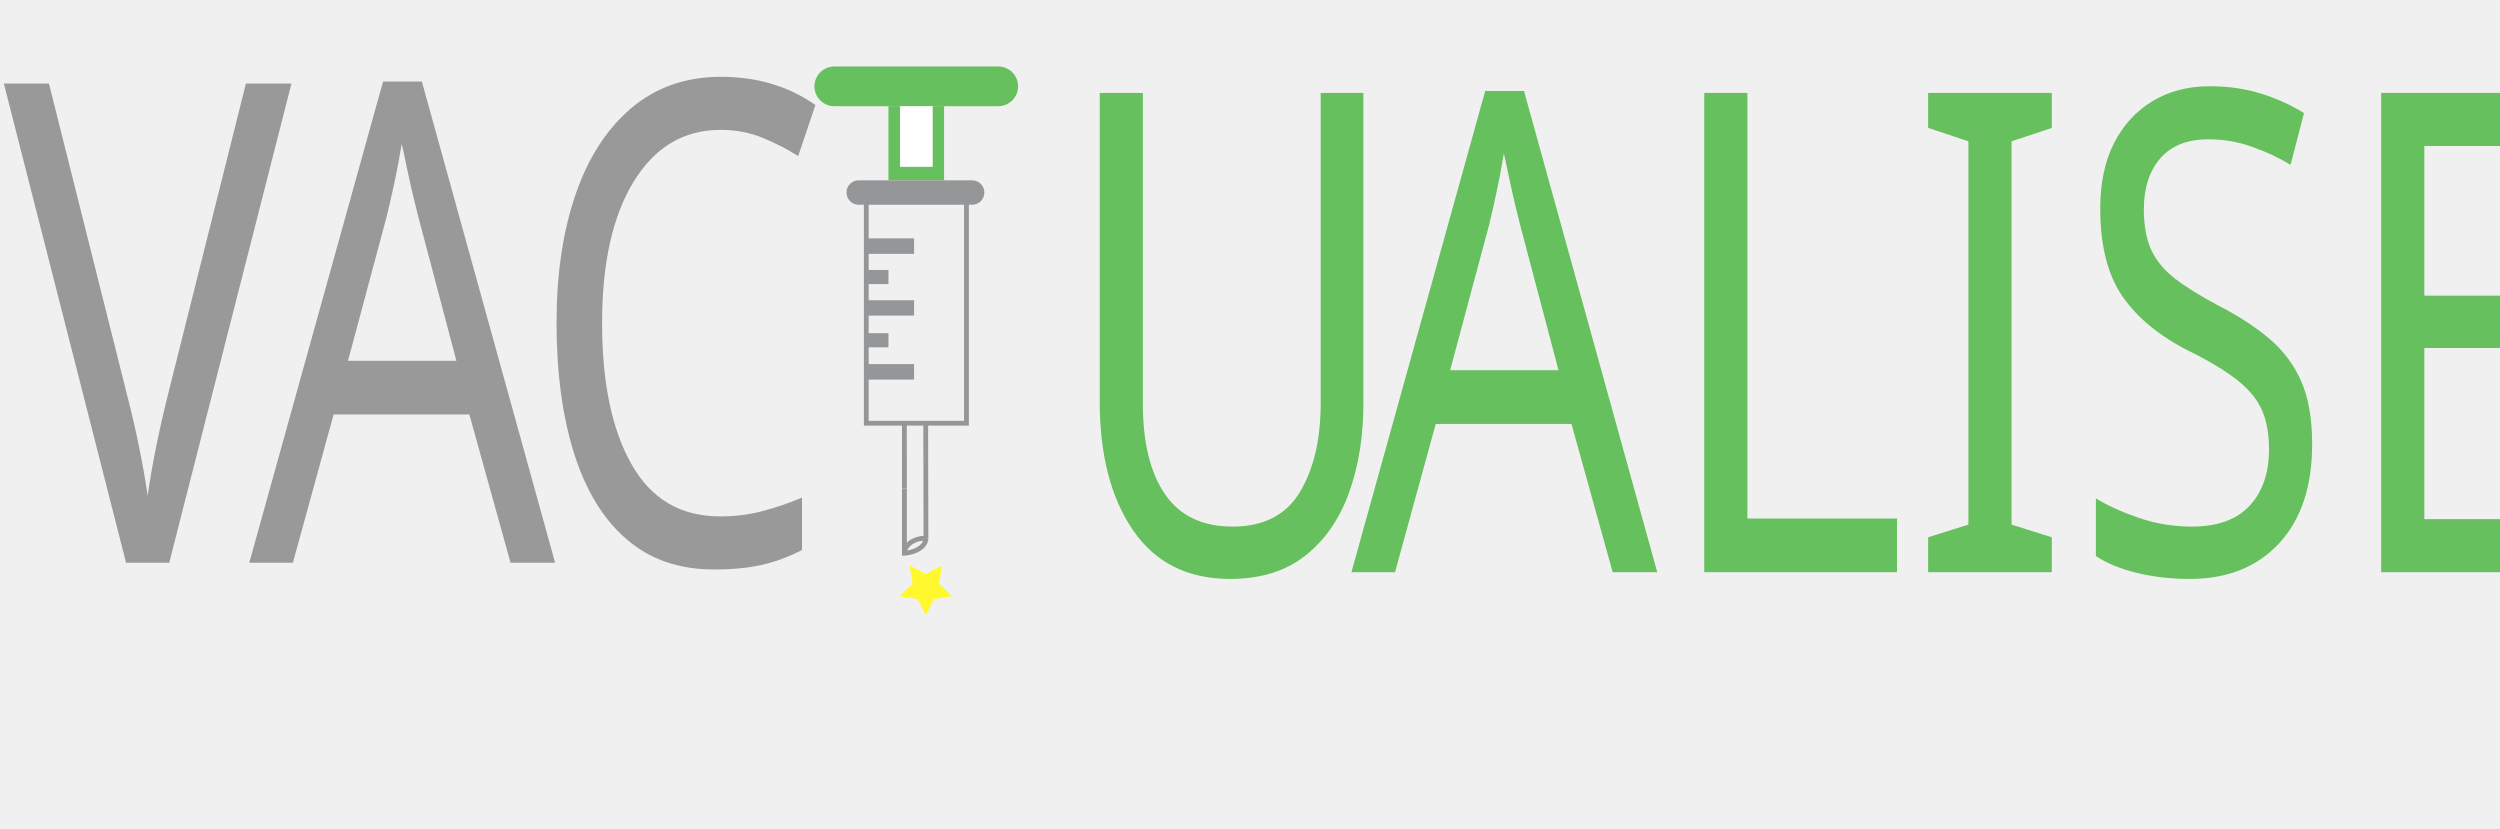
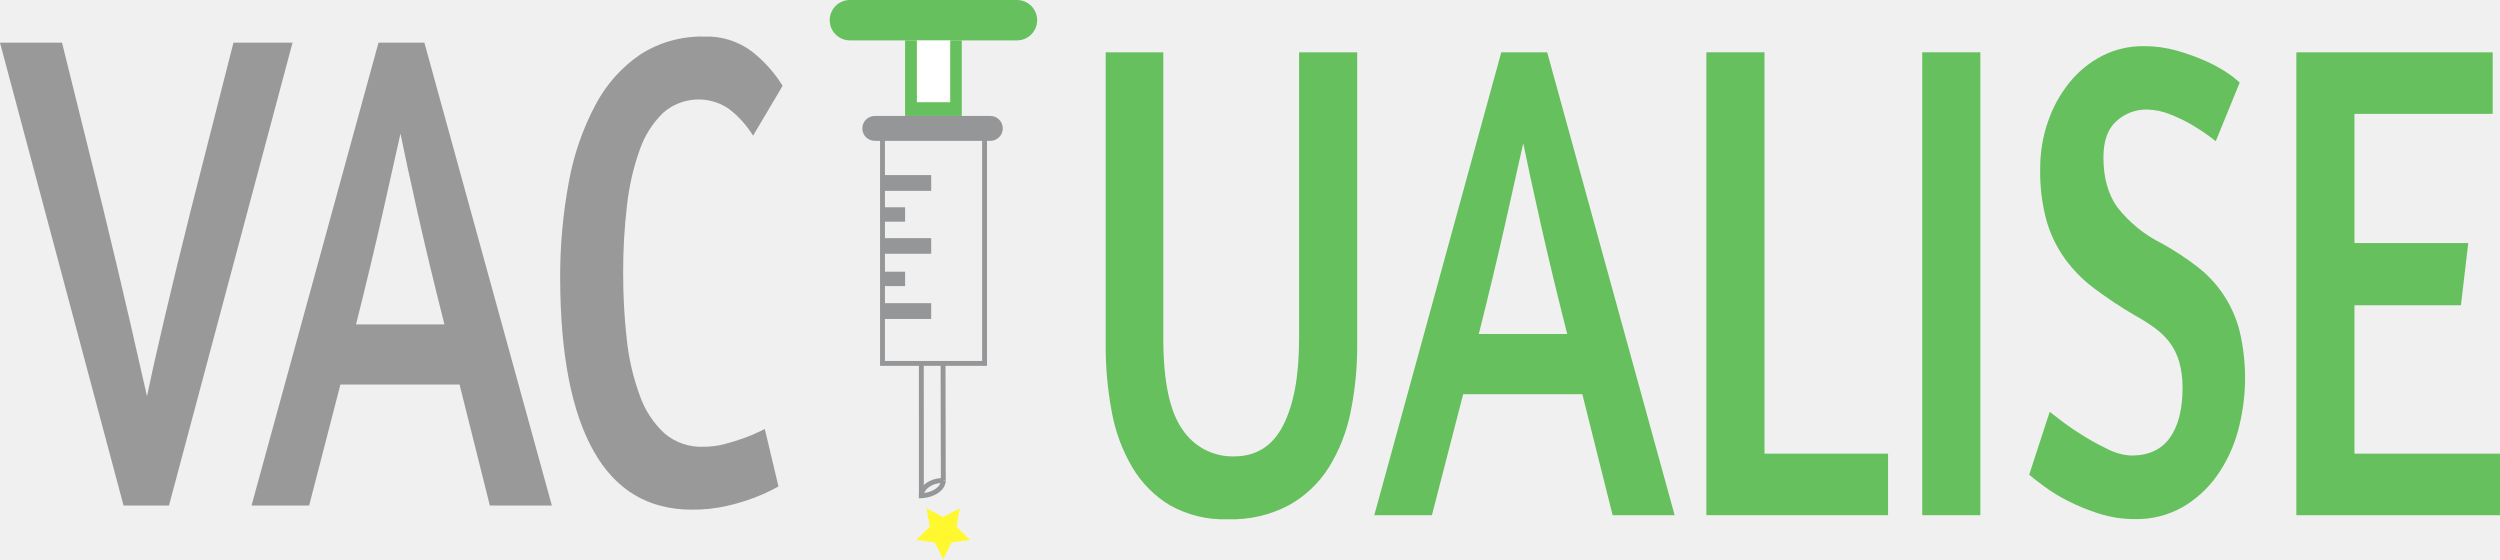
- <svg xmlns="http://www.w3.org/2000/svg" id="logo" viewBox="0 0 521.49 172.81">
+ <svg xmlns="http://www.w3.org/2000/svg" id="logo" viewBox="0 0 511.9 114.53">
  <defs>
-     <style>.cls-1{fill:none;stroke:#959698;}.cls-1,.cls-5{stroke-miterlimit:10;}.cls-10,.cls-2{fill:#65c05d;}.cls-3,.cls-5{fill:#fff;}.cls-4{fill:#959698;}.cls-5{stroke:#000;}.cls-6{fill:#fff82e;}.cls-10,.cls-7{font-size:100px;font-family:Amaranth-Regular, Amaranth;}.cls-7{fill:#999;}.cls-8{letter-spacing:-0.07em;}.cls-9{letter-spacing:-0.03em;}.cls-11{letter-spacing:-0.02em;}</style>
+     <style>.cls-1{fill:none;stroke:#959698;}.cls-1,.cls-5{stroke-miterlimit:10;}.cls-2{fill:#65c05d;}.cls-3,.cls-5{fill:#fff;}.cls-4{fill:#959698;}.cls-5{stroke:#000;}.cls-6{fill:#fff82e;}.cls-7{isolation:isolate;}.cls-8{fill:#999;}</style>
  </defs>
-   <rect class="cls-1" x="180.7" y="40.17" width="20.9" height="48.11" />
-   <rect class="cls-2" x="169.89" y="13.87" width="42.48" height="8.28" rx="4.14" ry="4.14" />
-   <rect class="cls-2" x="185.33" y="22.14" width="11.6" height="15.47" />
-   <rect class="cls-3" x="187.74" y="22.14" width="6.82" height="12.66" />
-   <rect class="cls-4" x="176.57" y="37.61" width="28.76" height="5.1" rx="2.55" ry="2.55" />
-   <polygon class="cls-5" points="180.5 49.72 180.5 49.72 180.5 49.72 180.5 49.72 180.5 49.72" />
-   <rect class="cls-4" x="180.5" y="49.72" width="10.17" height="3.23" />
-   <rect class="cls-4" x="180.5" y="56.31" width="4.83" height="2.95" />
-   <rect class="cls-4" x="180.5" y="62.63" width="10.17" height="3.2" />
-   <rect class="cls-4" x="180.5" y="69.5" width="4.83" height="2.95" />
-   <rect class="cls-4" x="180.5" y="75.95" width="10.17" height="3.23" />
-   <line class="cls-1" x1="188.65" y1="88.28" x2="188.66" y2="101.91" />
-   <line class="cls-1" x1="193.1" y1="88.34" x2="193.15" y2="112.25" />
-   <line class="cls-1" x1="188.66" y1="101.91" x2="188.66" y2="115.81" />
-   <path class="cls-1" d="M296.14,262.37c0-1.74,2-3.15,4.49-3.15" transform="translate(-107.48 -146.97)" />
-   <path class="cls-1" d="M300.63,259.22c0,1.74-2.22,3.15-5,3.15" transform="translate(-107.48 -146.97)" />
-   <polygon class="cls-6" points="193.12 128.4 191.43 124.96 187.63 124.41 190.38 121.73 189.73 117.95 193.12 119.74 196.52 117.95 195.87 121.73 198.62 124.41 194.82 124.96 193.12 128.4" />
-   <text class="cls-7" transform="translate(0.8 117.39) scale(1 1.4)">
-     <tspan class="cls-8">V</tspan>
-     <tspan class="cls-9" x="51.2" y="0">A</tspan>
-     <tspan x="109.2" y="0">C</tspan>
-   </text>
-   <text class="cls-10" transform="translate(220.4 119.36) scale(1 1.4)">
-     <tspan class="cls-11">U</tspan>
-     <tspan x="61.5" y="0">ALISE</tspan>
-   </text>
+   <rect class="cls-1" x="180.7" y="26.3" width="20.9" height="48.11" />
+   <path class="cls-2" d="M174,13.87h34.2A4.14,4.14,0,0,1,212.37,18h0a4.14,4.14,0,0,1-4.14,4.14H174A4.14,4.14,0,0,1,169.89,18h0A4.14,4.14,0,0,1,174,13.87Z" transform="translate(0 -13.87)" />
+   <rect class="cls-2" x="185.33" y="8.27" width="11.6" height="15.47" />
+   <rect class="cls-3" x="187.74" y="8.27" width="6.82" height="12.66" />
+   <path class="cls-4" d="M179.12,37.61h23.66a2.55,2.55,0,0,1,2.55,2.55h0a2.55,2.55,0,0,1-2.55,2.55H179.12a2.55,2.55,0,0,1-2.55-2.55h0A2.55,2.55,0,0,1,179.12,37.61Z" transform="translate(0 -13.87)" />
+   <polygon class="cls-5" points="180.5 35.85 180.5 35.85 180.5 35.85 180.5 35.85 180.5 35.85" />
+   <rect class="cls-4" x="180.5" y="35.85" width="10.17" height="3.23" />
+   <rect class="cls-4" x="180.5" y="42.44" width="4.83" height="2.95" />
+   <rect class="cls-4" x="180.5" y="48.76" width="10.17" height="3.2" />
+   <rect class="cls-4" x="180.5" y="55.63" width="4.83" height="2.95" />
+   <rect class="cls-4" x="180.5" y="62.08" width="10.17" height="3.23" />
+   <line class="cls-1" x1="188.65" y1="74.41" x2="188.66" y2="88.04" />
+   <line class="cls-1" x1="193.1" y1="74.47" x2="193.15" y2="98.38" />
+   <line class="cls-1" x1="188.66" y1="88.04" x2="188.66" y2="101.94" />
+   <path class="cls-1" d="M188.66,115.4c0-1.74,2-3.15,4.49-3.15" transform="translate(0 -13.87)" />
+   <path class="cls-1" d="M193.15,112.25c0,1.74-2.22,3.15-5,3.15" transform="translate(0 -13.87)" />
+   <polygon class="cls-6" points="193.12 114.53 191.43 111.09 187.63 110.54 190.38 107.86 189.73 104.08 193.12 105.87 196.52 104.08 195.87 107.86 198.62 110.54 194.82 111.09 193.12 114.53" />
+   <g class="cls-7">
+     <g class="cls-7">
+       <path class="cls-8" d="M34.6,117.39H25.3L0,22.61H12.7l8.4,33.88q3.2,13.16,5.5,23.17T30.1,95q1.09-5.33,3.35-15T39.1,56.77l8.7-34.16H59.9Z" transform="translate(0 -13.87)" />
+     </g>
+     <g class="cls-7">
+       <path class="cls-8" d="M77.5,22.61h9.4L113,117.39H100.3L94.1,92.61H69.7l-6.4,24.78H51.5ZM91,80.29q-3.19-12.6-5.5-22.89T82,41.23q-1.4,6.3-3.7,16.52T72.9,80.29Z" transform="translate(0 -13.87)" />
+     </g>
+     <g class="cls-7">
+       <path class="cls-8" d="M154.2,41.65a20.5,20.5,0,0,0-5-5.53,11,11,0,0,0-13.4.84A19.21,19.21,0,0,0,131,44.52a49.91,49.91,0,0,0-2.6,11.27,113.26,113.26,0,0,0-.8,13.86,120,120,0,0,0,.75,13.86A48.06,48.06,0,0,0,131,94.85a19.05,19.05,0,0,0,5,7.7,11.51,11.51,0,0,0,8,2.8,17.17,17.17,0,0,0,4.4-.56c1.4-.37,2.68-.77,3.85-1.19a30.77,30.77,0,0,0,2.9-1.19l1.45-.7,2.8,11.76-1.3.7a33.8,33.8,0,0,1-3.65,1.61,42.33,42.33,0,0,1-5.6,1.68,31.22,31.22,0,0,1-7.15.77q-13.4,0-20.15-12T114.7,71.19A105.26,105.26,0,0,1,116.5,51,53.84,53.84,0,0,1,122,35.21,28.34,28.34,0,0,1,131.15,25a23.23,23.23,0,0,1,13-3.64,15.3,15.3,0,0,1,9.85,3.08,27,27,0,0,1,6.25,7Z" transform="translate(0 -13.87)" />
+     </g>
+   </g>
+   <g class="cls-7">
+     <g class="cls-7">
+       <path class="cls-2" d="M238.2,24.58V83.24q0,13,3.9,18.55a12.29,12.29,0,0,0,10.6,5.53q6.8,0,10.05-6.37T266,83.24V24.58h11.9V84.5a66.79,66.79,0,0,1-1.35,13.72,34.08,34.08,0,0,1-4.45,11.34,22.72,22.72,0,0,1-8.2,7.77,25.2,25.2,0,0,1-12.5,2.87,22.61,22.61,0,0,1-11.85-2.87,22.38,22.38,0,0,1-7.7-7.77,34.47,34.47,0,0,1-4.2-11.34A72.22,72.22,0,0,1,226.4,84.5V24.58Z" transform="translate(0 -13.87)" />
+     </g>
+     <g class="cls-7">
+       <path class="cls-2" d="M307.4,24.58h9.4l26.1,94.78H330.2L324,94.58H299.6l-6.4,24.78H281.4Zm13.5,57.68q-3.19-12.6-5.5-22.89T311.9,43.2q-1.39,6.3-3.7,16.52t-5.4,22.54Z" transform="translate(0 -13.87)" />
+       <path class="cls-2" d="M349.4,24.58h11.9v82.18h25.3v12.6H349.4Z" transform="translate(0 -13.87)" />
+       <path class="cls-2" d="M393.6,24.58h11.9v94.78H393.6Z" transform="translate(0 -13.87)" />
+       <path class="cls-2" d="M439,23.32a24.3,24.3,0,0,1,6.7.91,44.25,44.25,0,0,1,5.85,2.1,29.85,29.85,0,0,1,4.5,2.45,19.58,19.58,0,0,1,2.55,2l-4.9,12-1.3-1c-.87-.65-2-1.4-3.4-2.24a30.69,30.69,0,0,0-4.6-2.24,13.23,13.23,0,0,0-4.8-1,9,9,0,0,0-6.25,2.38q-2.66,2.39-2.65,7.42,0,6.3,2.9,10.29a26.69,26.69,0,0,0,9.1,7.35,57.47,57.47,0,0,1,7.15,4.69,24.09,24.09,0,0,1,8.7,13.09,41.46,41.46,0,0,1-.3,20.58,29.25,29.25,0,0,1-4.3,9.17,22.48,22.48,0,0,1-7.05,6.44,19,19,0,0,1-9.7,2.45,24,24,0,0,1-7.4-1.12,41.37,41.37,0,0,1-6.35-2.59,33.84,33.84,0,0,1-4.9-3c-1.37-1-2.39-1.82-3.05-2.38l4.2-12.88,1.8,1.4c1.2.93,2.66,2,4.4,3.08a49.4,49.4,0,0,0,5.5,3.08,11.94,11.94,0,0,0,5,1.4q5.3,0,7.9-3.64t2.6-10.22a18.9,18.9,0,0,0-.7-5.39,12.46,12.46,0,0,0-2-4,15.32,15.32,0,0,0-3.15-3,40.7,40.7,0,0,0-4.15-2.59,87.87,87.87,0,0,1-8-5.32,28.39,28.39,0,0,1-6.05-6.09,25.17,25.17,0,0,1-3.8-7.84,37.55,37.55,0,0,1-1.3-10.57,29,29,0,0,1,1.6-9.73,26.14,26.14,0,0,1,4.4-8,21,21,0,0,1,6.7-5.46A18.36,18.36,0,0,1,439,23.32Z" transform="translate(0 -13.87)" />
+       <path class="cls-2" d="M470.2,24.58h40.2v12.6H482.1V63.64h23.3l-1.5,12.74H482.1v30.38h29.8v12.6H470.2Z" transform="translate(0 -13.87)" />
+     </g>
+   </g>
</svg>
